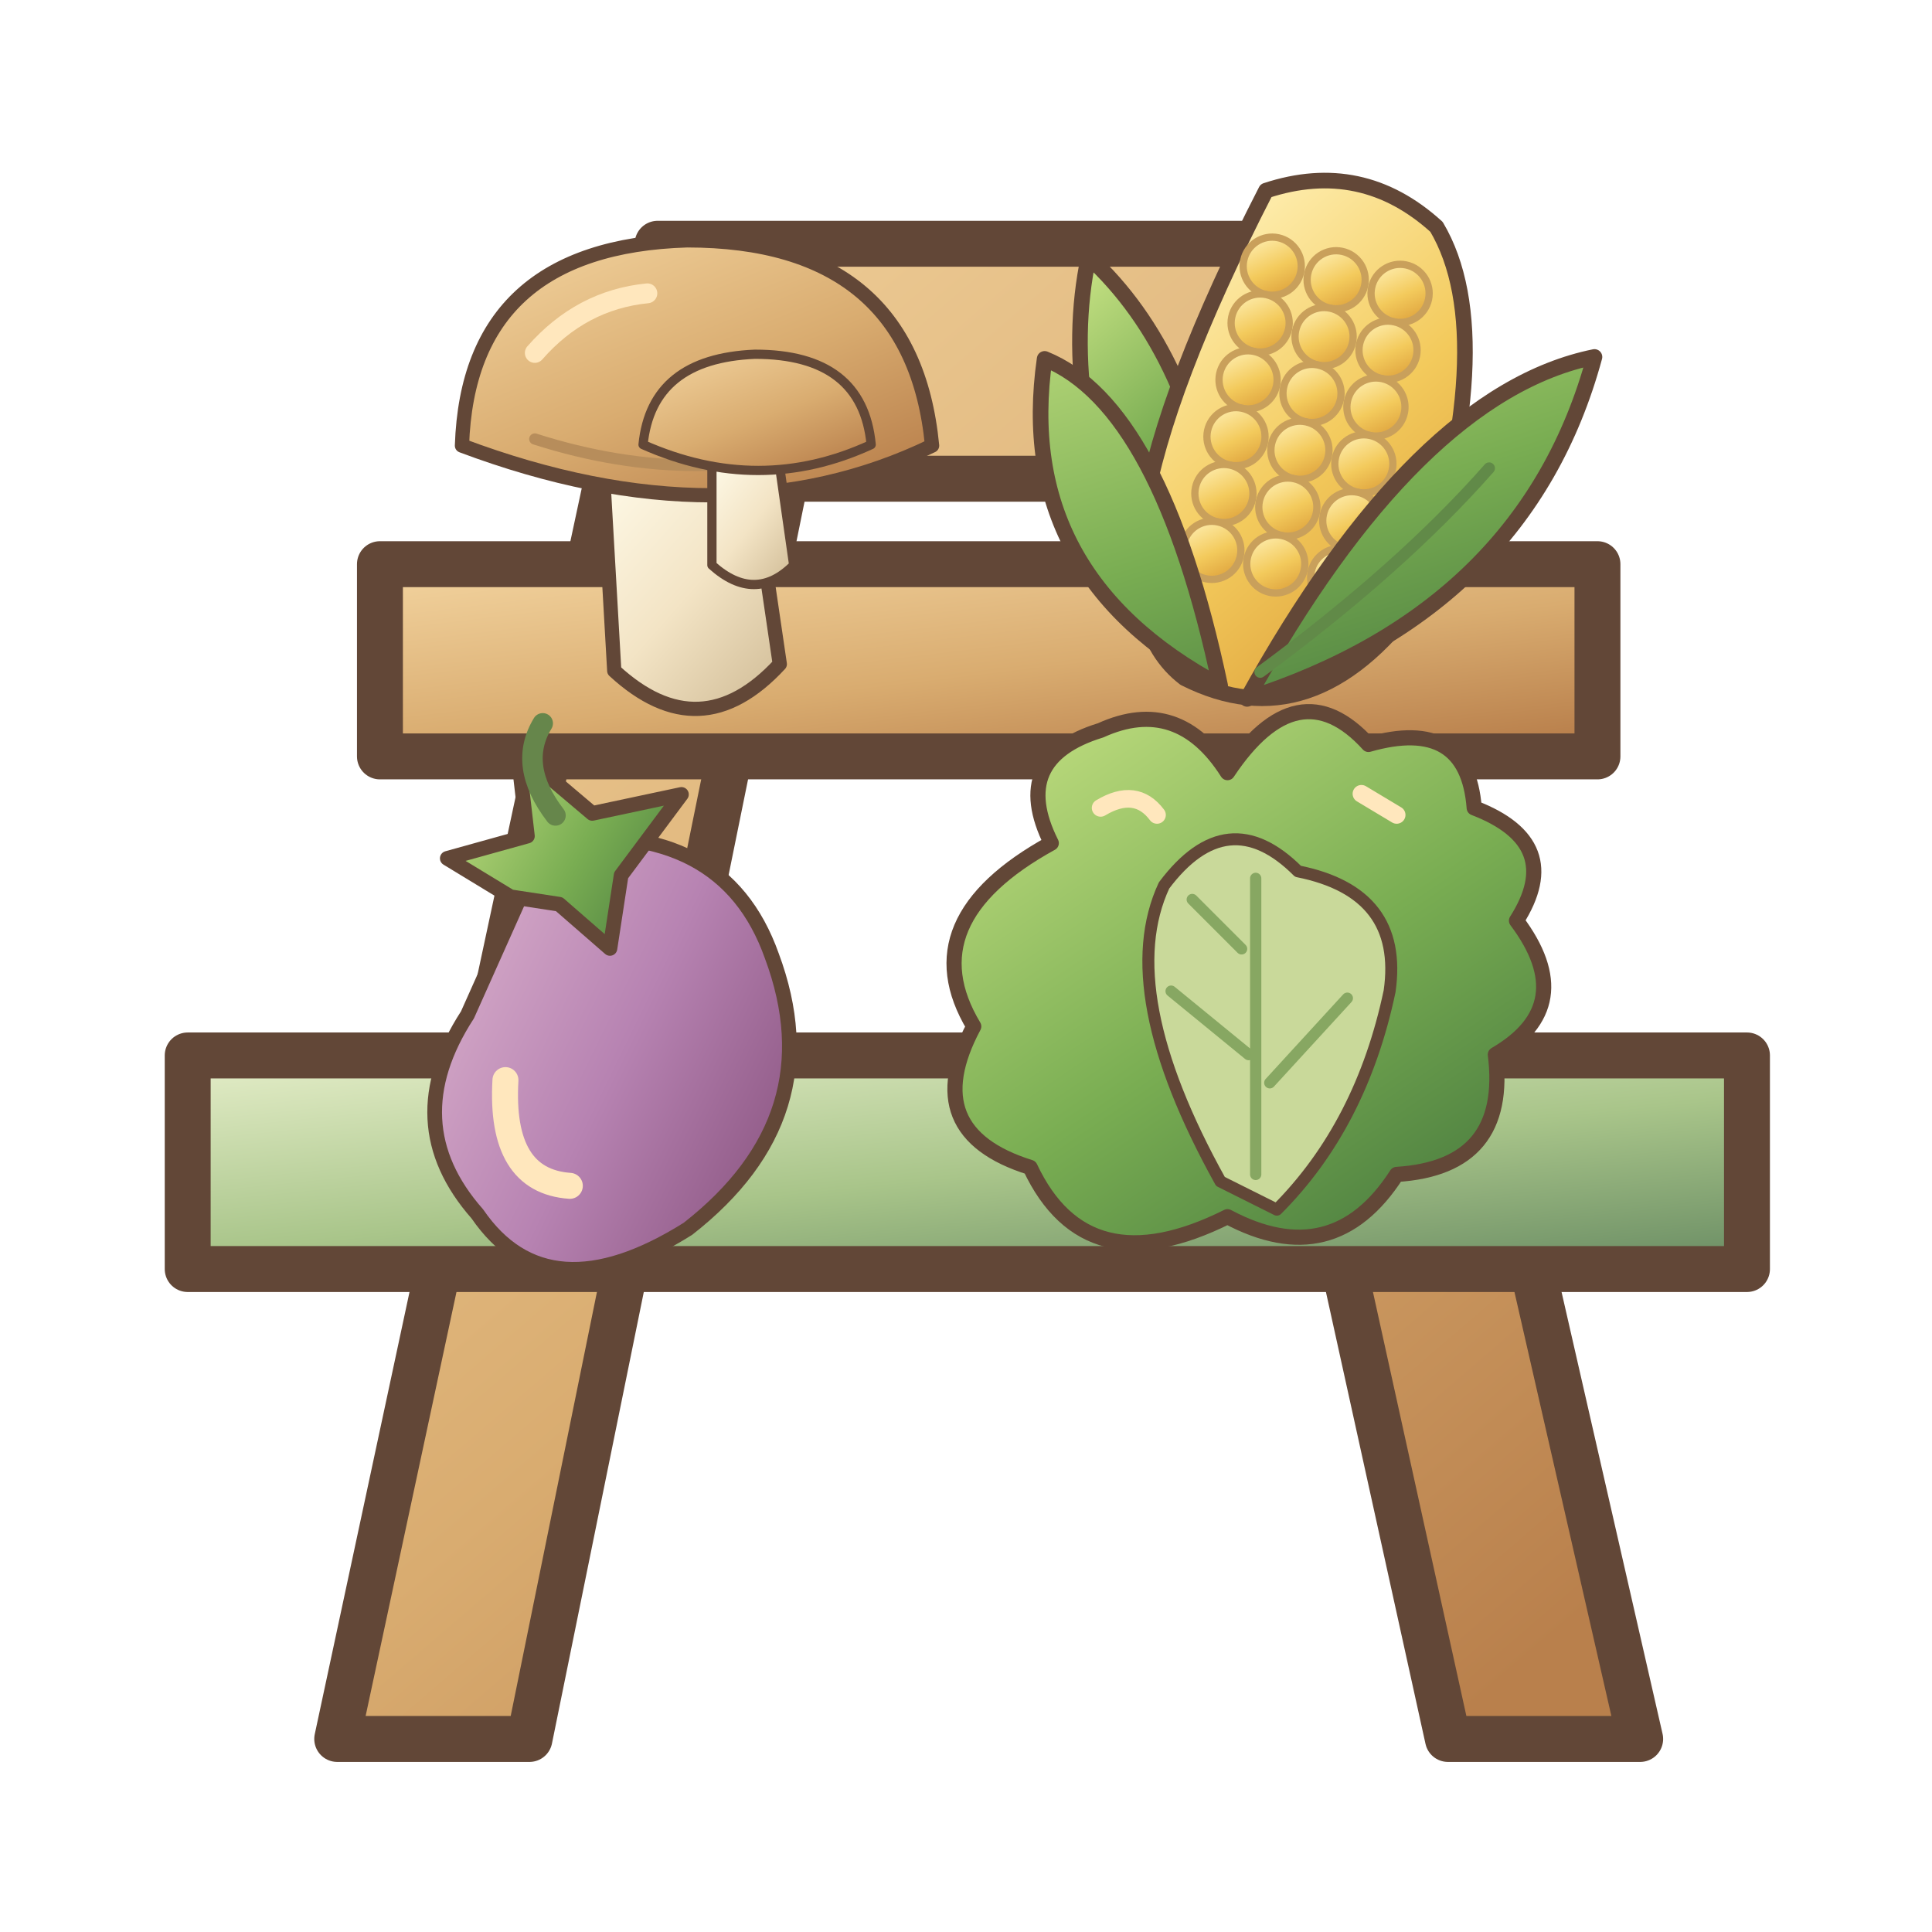
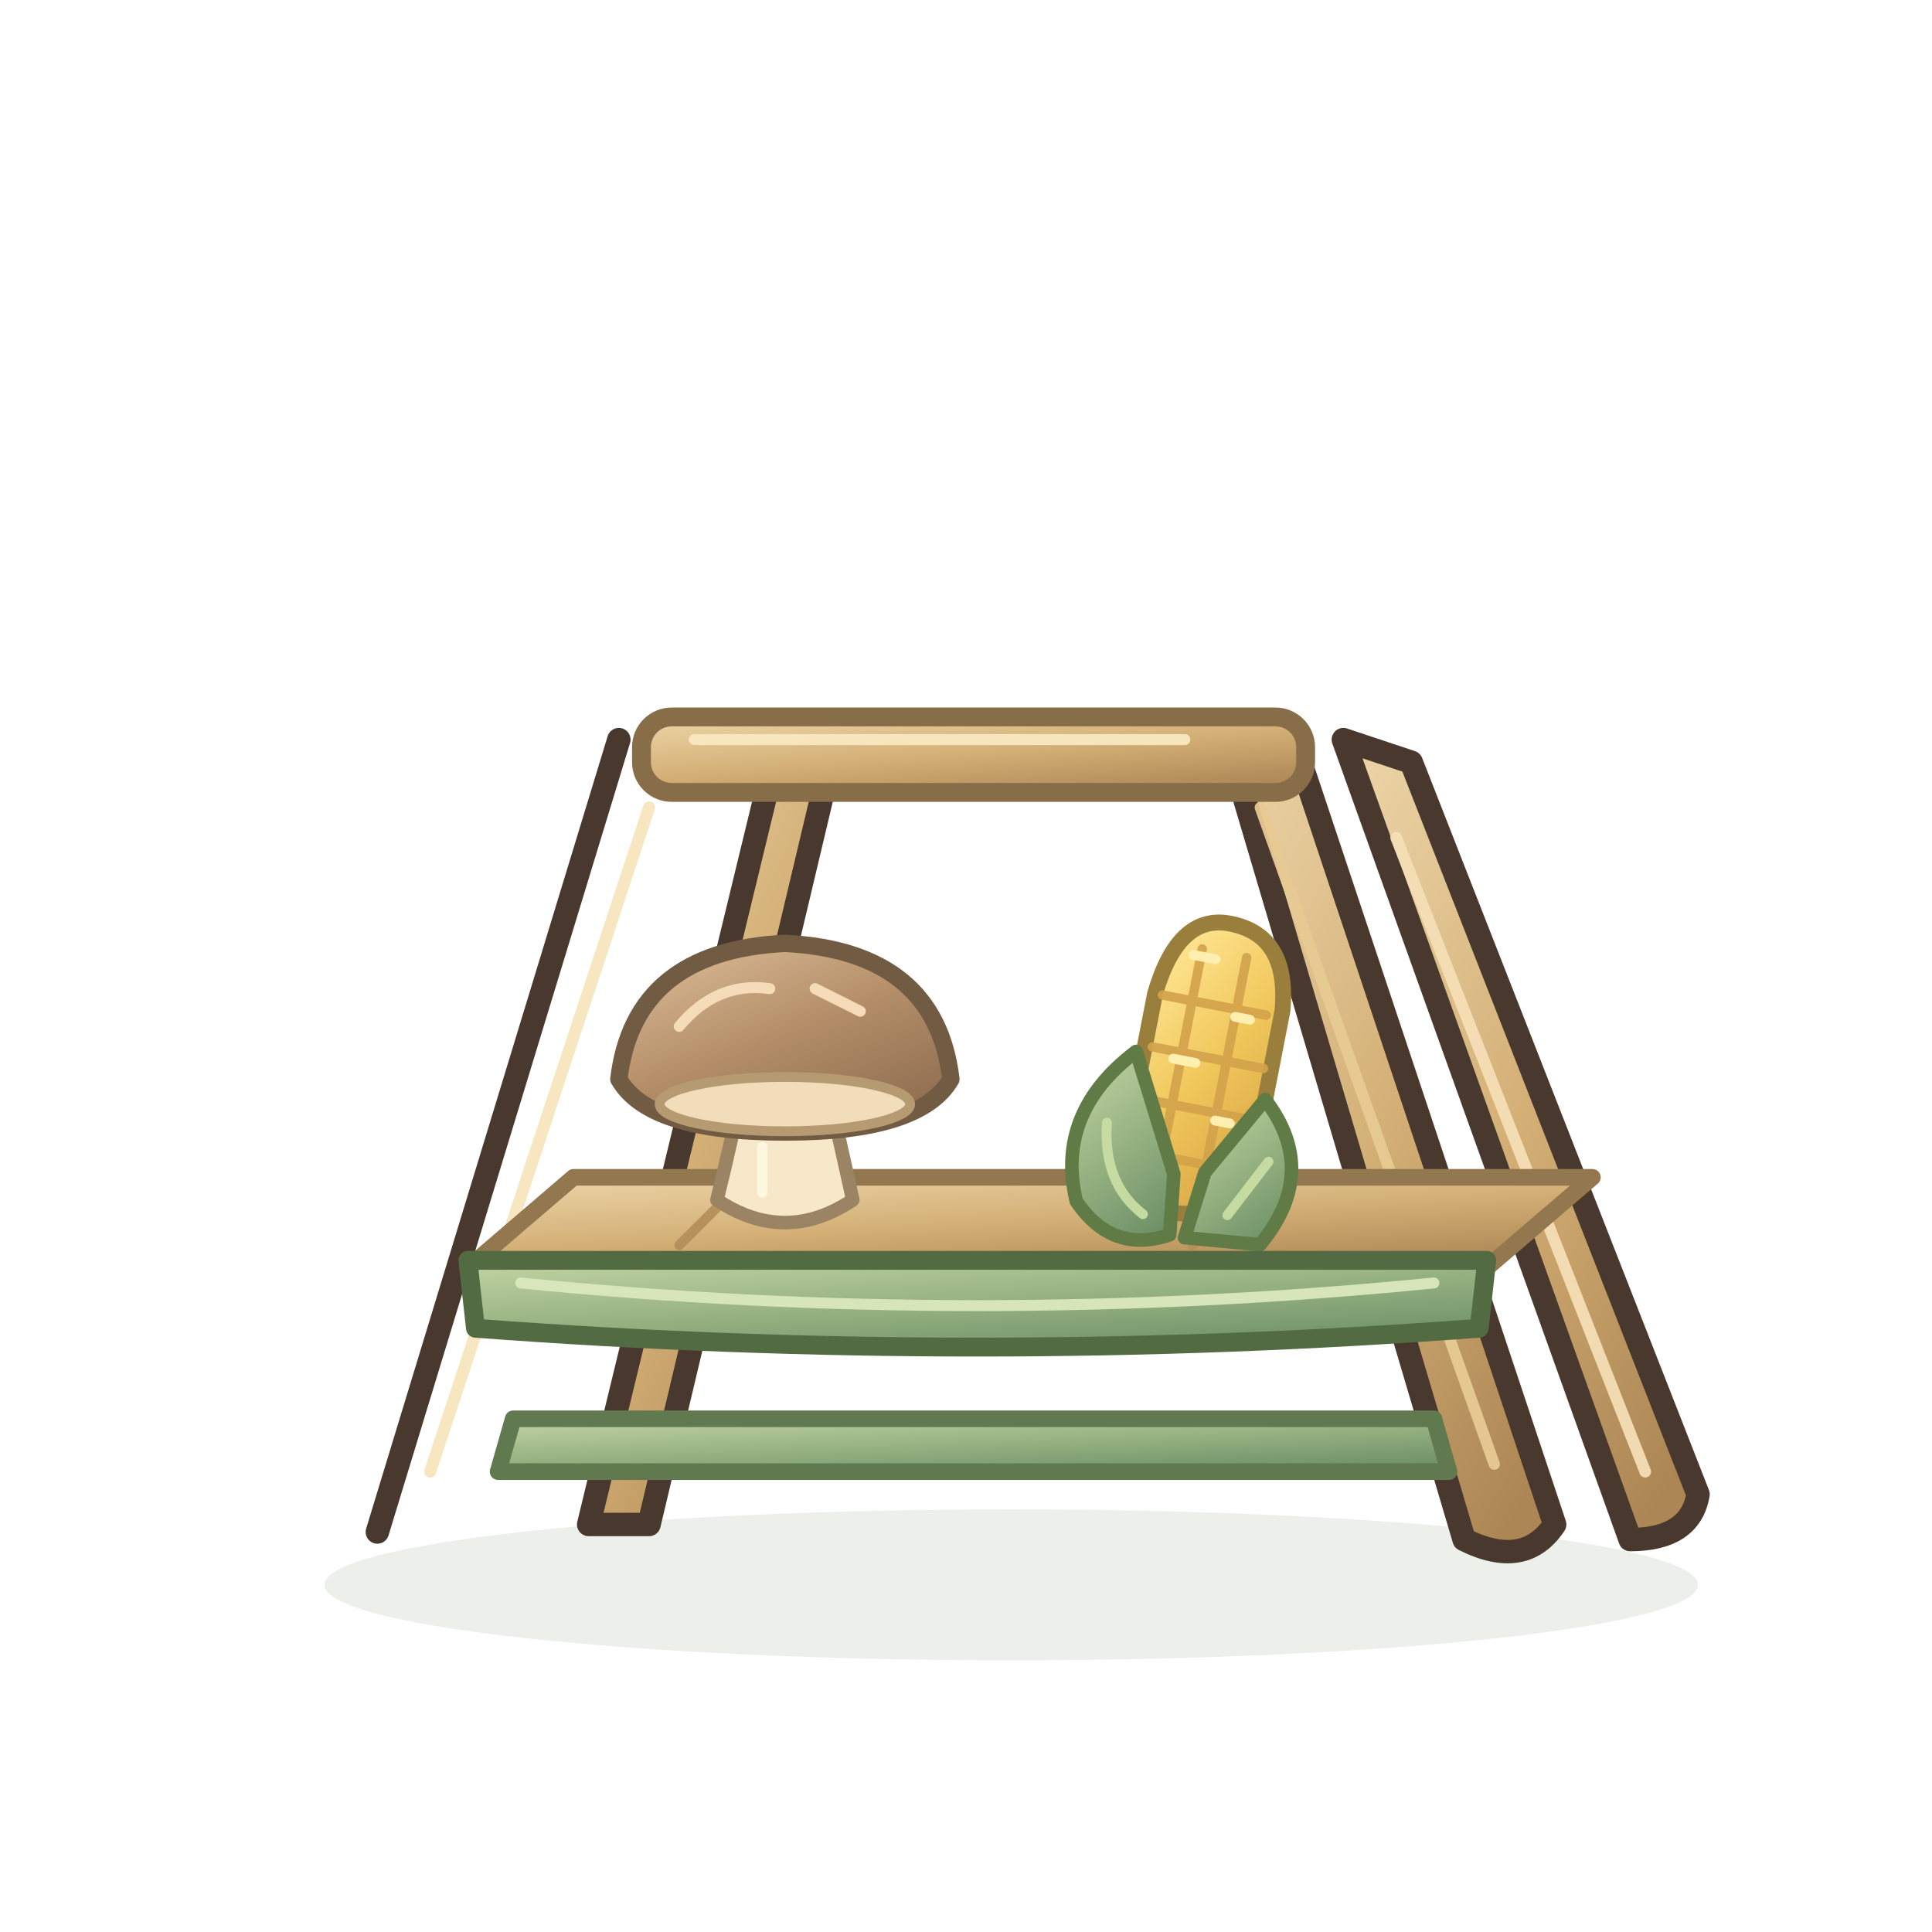
- <svg xmlns="http://www.w3.org/2000/svg" width="96" height="96" viewBox="0 0 96 96">
+ <svg xmlns="http://www.w3.org/2000/svg" width="512" height="512" viewBox="0 0 256 256">
  <defs>
-     <linearGradient id="wood" x1=".1" y1="0" x2=".85" y2="1">
-       <stop stop-color="#f1d19c" />
-       <stop offset=".55" stop-color="#d9ac70" />
-       <stop offset="1" stop-color="#b9804c" />
+     <linearGradient id="r49-seasonal-l1-wood" x1=".14" y1="0" x2=".82" y2="1">
+       <stop offset="0" stop-color="#ead2a4" />
+       <stop offset="0.5" stop-color="#d3af75" />
+       <stop offset="1" stop-color="#ac8654" />
    </linearGradient>
-     <linearGradient id="green" x1=".1" y1="0" x2=".85" y2="1">
-       <stop stop-color="#c1de80" />
-       <stop offset=".55" stop-color="#79ad52" />
-       <stop offset="1" stop-color="#497b3f" />
+     <linearGradient id="r49-seasonal-l1-sage" x1=".14" y1="0" x2=".82" y2="1">
+       <stop offset="0" stop-color="#bdd0a0" />
+       <stop offset="0.5" stop-color="#96b181" />
+       <stop offset="1" stop-color="#6c9066" />
    </linearGradient>
-     <linearGradient id="darkGreen" x1=".1" y1="0" x2=".85" y2="1">
-       <stop stop-color="#94bd70" />
-       <stop offset=".55" stop-color="#5c9150" />
-       <stop offset="1" stop-color="#326845" />
+     <linearGradient id="r49-seasonal-l1-mushroom" x1=".14" y1="0" x2=".82" y2="1">
+       <stop offset="0" stop-color="#dabb95" />
+       <stop offset="0.5" stop-color="#b38d68" />
+       <stop offset="1" stop-color="#8c6b4e" />
    </linearGradient>
-     <linearGradient id="enamel" x1=".1" y1="0" x2=".85" y2="1">
-       <stop stop-color="#e1ebc5" />
-       <stop offset=".55" stop-color="#a9c58a" />
-       <stop offset="1" stop-color="#719368" />
+     <linearGradient id="r49-seasonal-l1-corn" x1=".14" y1="0" x2=".82" y2="1">
+       <stop offset="0" stop-color="#ffe796" />
+       <stop offset="0.5" stop-color="#f1c85c" />
+       <stop offset="1" stop-color="#d7a544" />
    </linearGradient>
-     <linearGradient id="bowl" x1=".1" y1="0" x2=".85" y2="1">
-       <stop stop-color="#fffdf0" />
-       <stop offset=".55" stop-color="#f4e6c9" />
-       <stop offset="1" stop-color="#d8c3a4" />
+     <linearGradient id="r49-seasonal-l1-purple" x1=".14" y1="0" x2=".82" y2="1">
+       <stop offset="0" stop-color="#b590cf" />
+       <stop offset="0.5" stop-color="#926ab2" />
+       <stop offset="1" stop-color="#704b8c" />
    </linearGradient>
-     <linearGradient id="bone" x1=".1" y1="0" x2=".85" y2="1">
-       <stop stop-color="#fffae9" />
-       <stop offset=".55" stop-color="#f2e0c2" />
-       <stop offset="1" stop-color="#d9bd99" />
-     </linearGradient>
-     <linearGradient id="fat" x1=".1" y1="0" x2=".85" y2="1">
-       <stop stop-color="#fff5df" />
-       <stop offset=".55" stop-color="#f5dabd" />
-       <stop offset="1" stop-color="#e5bfa3" />
-     </linearGradient>
-     <linearGradient id="tomato" x1=".1" y1="0" x2=".85" y2="1">
-       <stop stop-color="#ffbc77" />
-       <stop offset=".55" stop-color="#ec704a" />
-       <stop offset="1" stop-color="#c44939" />
-     </linearGradient>
-     <linearGradient id="red" x1=".1" y1="0" x2=".85" y2="1">
-       <stop stop-color="#f79a82" />
-       <stop offset=".55" stop-color="#d9685a" />
-       <stop offset="1" stop-color="#a6403e" />
-     </linearGradient>
-     <linearGradient id="pork" x1=".1" y1="0" x2=".85" y2="1">
-       <stop stop-color="#ffc2a6" />
-       <stop offset=".55" stop-color="#ed967e" />
-       <stop offset="1" stop-color="#cb6b5e" />
-     </linearGradient>
-     <linearGradient id="chicken" x1=".1" y1="0" x2=".85" y2="1">
-       <stop stop-color="#ffe3c1" />
-       <stop offset=".55" stop-color="#f5be92" />
-       <stop offset="1" stop-color="#d58c64" />
-     </linearGradient>
-     <linearGradient id="roast" x1=".1" y1="0" x2=".85" y2="1">
-       <stop stop-color="#f5c27e" />
-       <stop offset=".55" stop-color="#cf8b4d" />
-       <stop offset="1" stop-color="#9a5836" />
-     </linearGradient>
-     <linearGradient id="glaze" x1=".1" y1="0" x2=".85" y2="1">
-       <stop stop-color="#f3bd78" />
-       <stop offset=".55" stop-color="#c47b42" />
-       <stop offset="1" stop-color="#8e462e" />
-     </linearGradient>
-     <linearGradient id="egg" x1=".1" y1="0" x2=".85" y2="1">
-       <stop stop-color="#fff1b7" />
-       <stop offset=".55" stop-color="#f3ca5c" />
-       <stop offset="1" stop-color="#dc9e39" />
-     </linearGradient>
-     <linearGradient id="rice" x1=".1" y1="0" x2=".85" y2="1">
-       <stop stop-color="#fffce9" />
-       <stop offset=".55" stop-color="#f7e8bd" />
-       <stop offset="1" stop-color="#dbc694" />
-     </linearGradient>
-     <linearGradient id="onion" x1=".1" y1="0" x2=".85" y2="1">
-       <stop stop-color="#e0b8d0" />
-       <stop offset=".55" stop-color="#b783b2" />
-       <stop offset="1" stop-color="#89537f" />
-     </linearGradient>
-     <linearGradient id="garlic" x1=".1" y1="0" x2=".85" y2="1">
-       <stop stop-color="#fffbea" />
-       <stop offset=".55" stop-color="#f3e4c5" />
-       <stop offset="1" stop-color="#d4c09b" />
-     </linearGradient>
-     <linearGradient id="cinnamon" x1=".1" y1="0" x2=".85" y2="1">
-       <stop stop-color="#ebbd81" />
-       <stop offset=".55" stop-color="#c48a55" />
-       <stop offset="1" stop-color="#895633" />
-     </linearGradient>
-     <linearGradient id="vanilla" x1=".1" y1="0" x2=".85" y2="1">
-       <stop stop-color="#bd895c" />
-       <stop offset=".55" stop-color="#93623f" />
-       <stop offset="1" stop-color="#63422f" />
-     </linearGradient>
-     <linearGradient id="meat" x1=".1" y1="0" x2=".85" y2="1">
-       <stop stop-color="#f2a583" />
-       <stop offset=".55" stop-color="#e48b6a" />
-       <stop offset="1" stop-color="#ca7054" />
-     </linearGradient>
-     <linearGradient id="gizzard" x1=".1" y1="0" x2=".85" y2="1">
-       <stop stop-color="#d59c94" />
-       <stop offset=".55" stop-color="#a86f6a" />
-       <stop offset="1" stop-color="#75494b" />
-     </linearGradient>
-     <linearGradient id="shell" x1=".1" y1="0" x2=".85" y2="1">
-       <stop stop-color="#fff6e7" />
-       <stop offset=".55" stop-color="#e9c8a3" />
-       <stop offset="1" stop-color="#ba8e73" />
-     </linearGradient>
-     <linearGradient id="pepper" x1=".1" y1="0" x2=".85" y2="1">
-       <stop stop-color="#ffa57a" />
-       <stop offset=".55" stop-color="#df6d4e" />
-       <stop offset="1" stop-color="#b74636" />
-     </linearGradient>
-     <linearGradient id="blue" x1=".1" y1="0" x2=".85" y2="1">
-       <stop stop-color="#e2f1ee" />
-       <stop offset=".55" stop-color="#9ac7cf" />
-       <stop offset="1" stop-color="#6495ac" />
-     </linearGradient>
-     <linearGradient id="glass" x1=".1" y1="0" x2=".85" y2="1">
-       <stop stop-color="#f6fff7" />
-       <stop offset=".55" stop-color="#d5e9e2" />
-       <stop offset="1" stop-color="#91b8b5" />
-     </linearGradient>
-     <linearGradient id="pink" x1=".1" y1="0" x2=".85" y2="1">
-       <stop stop-color="#ffe4dc" />
-       <stop offset=".55" stop-color="#dda6b3" />
-       <stop offset="1" stop-color="#b97392" />
-     </linearGradient>
-     <linearGradient id="purple" x1=".1" y1="0" x2=".85" y2="1">
-       <stop stop-color="#e0cde6" />
-       <stop offset=".55" stop-color="#b198c5" />
-       <stop offset="1" stop-color="#7f6b9d" />
-     </linearGradient>
-     <linearGradient id="gold" x1=".1" y1="0" x2=".85" y2="1">
-       <stop stop-color="#fff0ac" />
-       <stop offset=".55" stop-color="#edc16c" />
-       <stop offset="1" stop-color="#bd8a43" />
-     </linearGradient>
-     <linearGradient id="coffee" x1=".1" y1="0" x2=".85" y2="1">
-       <stop stop-color="#bf8b59" />
-       <stop offset=".55" stop-color="#8c5839" />
-       <stop offset="1" stop-color="#51362c" />
-     </linearGradient>
-     <linearGradient id="tea" x1=".1" y1="0" x2=".85" y2="1">
-       <stop stop-color="#ffe0a0" />
-       <stop offset=".55" stop-color="#d4a35b" />
-       <stop offset="1" stop-color="#9b6833" />
-     </linearGradient>
-     <linearGradient id="milkTea" x1=".1" y1="0" x2=".85" y2="1">
-       <stop stop-color="#ead0a3" />
-       <stop offset=".55" stop-color="#d2af7e" />
-       <stop offset="1" stop-color="#b58b61" />
-     </linearGradient>
-     <linearGradient id="berry" x1=".1" y1="0" x2=".85" y2="1">
-       <stop stop-color="#b8b8dc" />
-       <stop offset=".55" stop-color="#7f79b0" />
-       <stop offset="1" stop-color="#55517f" />
-     </linearGradient>
-     <linearGradient id="mango" x1=".1" y1="0" x2=".85" y2="1">
-       <stop stop-color="#ffe5a1" />
-       <stop offset=".55" stop-color="#efc373" />
-       <stop offset="1" stop-color="#d9a15b" />
-     </linearGradient>
-     <linearGradient id="coconut" x1=".1" y1="0" x2=".85" y2="1">
-       <stop stop-color="#b99570" />
-       <stop offset=".55" stop-color="#98724e" />
-       <stop offset="1" stop-color="#795438" />
-     </linearGradient>
-     <linearGradient id="grain" x1=".1" y1="0" x2=".85" y2="1">
-       <stop stop-color="#f7dfb6" />
-       <stop offset=".55" stop-color="#e5c48e" />
-       <stop offset="1" stop-color="#c49a64" />
-     </linearGradient>
-     <linearGradient id="teaGreen" x1=".1" y1="0" x2=".85" y2="1">
-       <stop stop-color="#d4dfa0" />
-       <stop offset=".55" stop-color="#a4bd69" />
-       <stop offset="1" stop-color="#6e914d" />
-     </linearGradient>
-     <linearGradient id="metal" x1=".1" y1="0" x2=".85" y2="1">
-       <stop stop-color="#edf4eb" />
-       <stop offset=".55" stop-color="#aabeb9" />
-       <stop offset="1" stop-color="#718c8e" />
-     </linearGradient>
-     <linearGradient id="steel" x1=".1" y1="0" x2=".85" y2="1">
-       <stop stop-color="#aec2c0" />
-       <stop offset=".55" stop-color="#71878b" />
-       <stop offset="1" stop-color="#40565d" />
-     </linearGradient>
-     <linearGradient id="inkPot" x1=".1" y1="0" x2=".85" y2="1">
-       <stop stop-color="#788c80" />
-       <stop offset=".55" stop-color="#4e655c" />
-       <stop offset="1" stop-color="#2e453d" />
-     </linearGradient>
-     <linearGradient id="copper" x1=".1" y1="0" x2=".85" y2="1">
-       <stop stop-color="#f0c799" />
-       <stop offset=".55" stop-color="#cc9366" />
-       <stop offset="1" stop-color="#9c6047" />
-     </linearGradient>
-     <linearGradient id="paper" x1=".1" y1="0" x2=".85" y2="1">
-       <stop stop-color="#fffaf0" />
-       <stop offset=".55" stop-color="#f7e7c8" />
-       <stop offset="1" stop-color="#d5c39c" />
-     </linearGradient>
-     <linearGradient id="shine" x2=".7" y2="1">
-       <stop stop-color="#fff" stop-opacity=".4" />
-       <stop offset="1" stop-color="#fff" stop-opacity="0" />
-     </linearGradient>
-     <filter id="s" x="-30%" y="-30%" width="160%" height="160%">
-       <feDropShadow dx="0" dy="3" stdDeviation="1" flood-color="#715739" flood-opacity=".2" />
-     </filter>
  </defs>
-   <g stroke="#624737" stroke-width="2.15" stroke-linecap="round" stroke-linejoin="round" transform="translate(-2.34826 -2.74627) scale(1.06136)">
-     <path d="M18 84 33 14h30l16 70h-9L57 25H39L27 84Z" fill="url(#wood)" />
-     <path d="M11 52h73v10H11Z" fill="url(#enamel)" />
-     <path d="M20 29h57v9H20Z" fill="url(#wood)" />
-     <g transform="translate(35 25) rotate(0) scale(0.31) translate(-48 -48)">
-       <path d="M33 42h22l5 34q-12 13-25 1Z" fill="url(#garlic)" />
-       <path d="M12 43q1-30 34-31 34 0 37 31-31 15-71 0Z" fill="url(#wood)" />
-       <path d="M23 42q25 8 48 0" fill="none" stroke="#b78d5b" stroke-width="1.7" />
-       <path d="M23 29q7-8 17-9" fill="none" stroke="#ffe7bd" stroke-width="3" />
-       <g transform="translate(27 11) scale(.65)">
-         <path d="M35 49h15l4 28q-9 9-19 0Z" fill="url(#garlic)" />
-         <path d="M19 49q2-20 26-21 25 0 27 21-26 12-53 0Z" fill="url(#wood)" />
-       </g>
+   <g stroke="#49382d" stroke-width="3.1" stroke-linecap="round" stroke-linejoin="round">
+     <ellipse cx="134" cy="210" rx="91" ry="10" fill="#697954" stroke="none" opacity=".12" />
+     <path d="M178 98L187 101L225 198Q224 204 216 204Z" fill="url(#r49-seasonal-l1-wood)" />
+     <path d="M103 99L110 101L86 202L78 202Z" fill="url(#r49-seasonal-l1-wood)" />
+     <path d="M185 111L218 195" fill="none" stroke="#f5dfb6" stroke-width="1.55" opacity="0.93" />
+     <path d="M50 203L82 98Q84 9390 95L96 99L62 204Q55 208 50 203Z" fill="url(#r49-seasonal-l1-wood)" />
+     <path d="M162 96L171 97L206 202Q202 208 194 204Z" fill="url(#r49-seasonal-l1-wood)" />
+     <path d="M86 107L57 195" fill="none" stroke="#f7e6bd" stroke-width="1.6" opacity="0.96" />
+     <path d="M167 107L198 194" fill="none" stroke="#e8ca93" stroke-width="1.5" opacity="0.94" />
+     <rect x="85" y="95" width="88" height="10" rx="4" fill="url(#r49-seasonal-l1-wood)" stroke="#886d49" stroke-width="2.5" />
+     <path d="M92 98L157 98" fill="none" stroke="#f9e7c0" stroke-width="1.45" opacity="0.96" />
+     <path d="M68 188L190 188L192 195L66 195Z" fill="url(#r49-seasonal-l1-sage)" stroke="#60794e" stroke-width="2.2" />
+     <path d="M76 156L211 156L197 168L62 168Z" fill="url(#r49-seasonal-l1-wood)" stroke="#92774f" stroke-width="2.2" />
+     <path d="M96 159L90 165M164 159L158 165" fill="none" stroke="#b48e59" stroke-width="1.3" opacity="0.93" />
+     <g transform="translate(104 143) scale(1)">
+       <path d="M-5-2Q-7 8-9 16Q0 22 9 16L5-2Z" fill="#f7e8ca" stroke="#9a8464" stroke-width="1.8" />
+       <path d="M-22 0Q-20-17 0-18Q20-17 22 0Q18 7 0 7Q-18 7-22 0Z" fill="url(#r49-seasonal-l1-mushroom)" stroke="#725b43" stroke-width="2.3" />
+       <ellipse cx="0" cy="3.3" rx="16.6" ry="3.6" fill="#f1ddba" stroke="#b69a72" stroke-width="1.3" />
+       <path d="M-14-7Q-9-13-2-12M4-12L10-9" fill="none" stroke="#f7ddba" stroke-width="1.45" opacity="0.97" />
+       <path d="M-3 9L-3 15" fill="none" stroke="#fff8df" stroke-width="1.35" opacity="0.97" />
    </g>
-     <g transform="translate(63 24) rotate(12) scale(0.34) translate(-48 -48)">
-       <path d="M31 72q-17-24-17-45 17 10 26 35Z" fill="url(#green)" />
-       <path d="M36 13q12-7 24 0 12 13 8 51-10 22-29 17-19-9-3-68Z" fill="url(#egg)" />
-       <ellipse cx="39" cy="23" rx="4" ry="4" fill="url(#egg)" stroke="#c9a05b" stroke-width="1" />
-       <ellipse cx="48" cy="23" rx="4" ry="4" fill="url(#egg)" stroke="#c9a05b" stroke-width="1" />
-       <ellipse cx="57" cy="23" rx="4" ry="4" fill="url(#egg)" stroke="#c9a05b" stroke-width="1" />
-       <ellipse cx="39" cy="31" rx="4" ry="4" fill="url(#egg)" stroke="#c9a05b" stroke-width="1" />
-       <ellipse cx="48" cy="31" rx="4" ry="4" fill="url(#egg)" stroke="#c9a05b" stroke-width="1" />
-       <ellipse cx="57" cy="31" rx="4" ry="4" fill="url(#egg)" stroke="#c9a05b" stroke-width="1" />
-       <ellipse cx="39" cy="39" rx="4" ry="4" fill="url(#egg)" stroke="#c9a05b" stroke-width="1" />
-       <ellipse cx="48" cy="39" rx="4" ry="4" fill="url(#egg)" stroke="#c9a05b" stroke-width="1" />
-       <ellipse cx="57" cy="39" rx="4" ry="4" fill="url(#egg)" stroke="#c9a05b" stroke-width="1" />
-       <ellipse cx="39" cy="47" rx="4" ry="4" fill="url(#egg)" stroke="#c9a05b" stroke-width="1" />
-       <ellipse cx="48" cy="47" rx="4" ry="4" fill="url(#egg)" stroke="#c9a05b" stroke-width="1" />
-       <ellipse cx="57" cy="47" rx="4" ry="4" fill="url(#egg)" stroke="#c9a05b" stroke-width="1" />
-       <ellipse cx="39" cy="55" rx="4" ry="4" fill="url(#egg)" stroke="#c9a05b" stroke-width="1" />
-       <ellipse cx="48" cy="55" rx="4" ry="4" fill="url(#egg)" stroke="#c9a05b" stroke-width="1" />
-       <ellipse cx="57" cy="55" rx="4" ry="4" fill="url(#egg)" stroke="#c9a05b" stroke-width="1" />
-       <ellipse cx="39" cy="63" rx="4" ry="4" fill="url(#egg)" stroke="#c9a05b" stroke-width="1" />
-       <ellipse cx="48" cy="63" rx="4" ry="4" fill="url(#egg)" stroke="#c9a05b" stroke-width="1" />
-       <ellipse cx="57" cy="63" rx="4" ry="4" fill="url(#egg)" stroke="#c9a05b" stroke-width="1" />
-       <path d="M44 81Q13 72 11 42q17 3 33 39ZM48 82Q83 62 85 26q-23 10-37 56Z" fill="url(#green)" />
-       <path d="M49 78q16-18 25-34" fill="none" stroke="#618a48" stroke-width="1.6" />
+     <g transform="translate(159 143) rotate(11)">
+       <path d="M-8 9L-8-10Q-7-21 0-21Q8-21 9-11L9 10Q6 18 0 18Q-7 17-8 9Z" fill="url(#r49-seasonal-l1-corn)" stroke="#9a7e3c" stroke-width="2.1" />
+       <path d="M-3-17L-3 11M3-17L3 11M-7-10L7-10M-7-3L8-3M-7 4L8 4M-6 11L6 11" fill="none" stroke="#d2a34b" stroke-width="1.25" opacity="0.92" />
+       <path d="M-4-16L-1-16M3-9L5-9M-4-2L-1-2M3 5L5 5" fill="none" stroke="#fff0b1" stroke-width="1.3" opacity="0.98" />
+       <path d="M-9-2Q-18 8-13 19Q-7 25 0 21L-1 13Z" fill="url(#r49-seasonal-l1-sage)" stroke="#607b45" stroke-width="1.8" />
+       <path d="M9 1Q18 9 12 20L2 21L3 12Z" fill="url(#r49-seasonal-l1-sage)" stroke="#607b45" stroke-width="1.8" />
+       <path d="M-11 8Q-10 16-4 19M11 9L7 17" fill="none" stroke="#c8dda2" stroke-width="1.3" opacity="0.96" />
    </g>
-     <g transform="translate(31 49) rotate(-25) scale(0.32) translate(-48 -48)">
-       <path d="M49 24q24 8 22 29-2 25-28 31-24 3-27-15-5-17 11-27l15-13Z" fill="url(#onion)" />
-       <path d="M40 29 34 20l12 2 4-12 6 13 13 3-13 7-6 9-4-9Z" fill="url(#green)" />
-       <path d="M51 21q-2-9 4-13" fill="none" stroke="#66864b" stroke-width="3" />
-       <path d="M28 53q-7 13 2 18" fill="none" stroke="#ffe7bd" stroke-width="3.8" />
-     </g>
-     <g transform="translate(61 48) rotate(0) scale(0.33) translate(-48 -48)">
-       <path d="M19 30q-6-12 7-16 11-5 18 6 10-15 20-4 14-4 15 9 13 5 6 16 9 12-3 19 2 16-14 17-9 14-24 6-20 10-28-7-16-5-8-20-9-15 11-26Z" fill="url(#green)" />
-       <path d="M43 78q-15-27-8-42 9-12 19-2 15 3 13 17-4 19-16 31Z" fill="#c9d99a" stroke-width="1.7" />
-       <path d="M48 77 48 35m-1 25-11-9m14 13 11-12m-15-7-7-7" fill="none" stroke="#87a762" stroke-width="1.6" />
-       <path d="M26 25q5-3 8 1m29-3 5 3" fill="none" stroke="#ffe7bd" stroke-width="2.5" />
-     </g>
+     <path d="M62 167L197 167L196 176Q129.5 181 63 176Z" fill="url(#r49-seasonal-l1-sage)" stroke="#536b43" stroke-width="2.5" />
+     <path d="M69 170Q129.5 176 190 170" fill="none" stroke="#dae7bc" stroke-width="1.45" opacity="0.96" />
  </g>
</svg>
